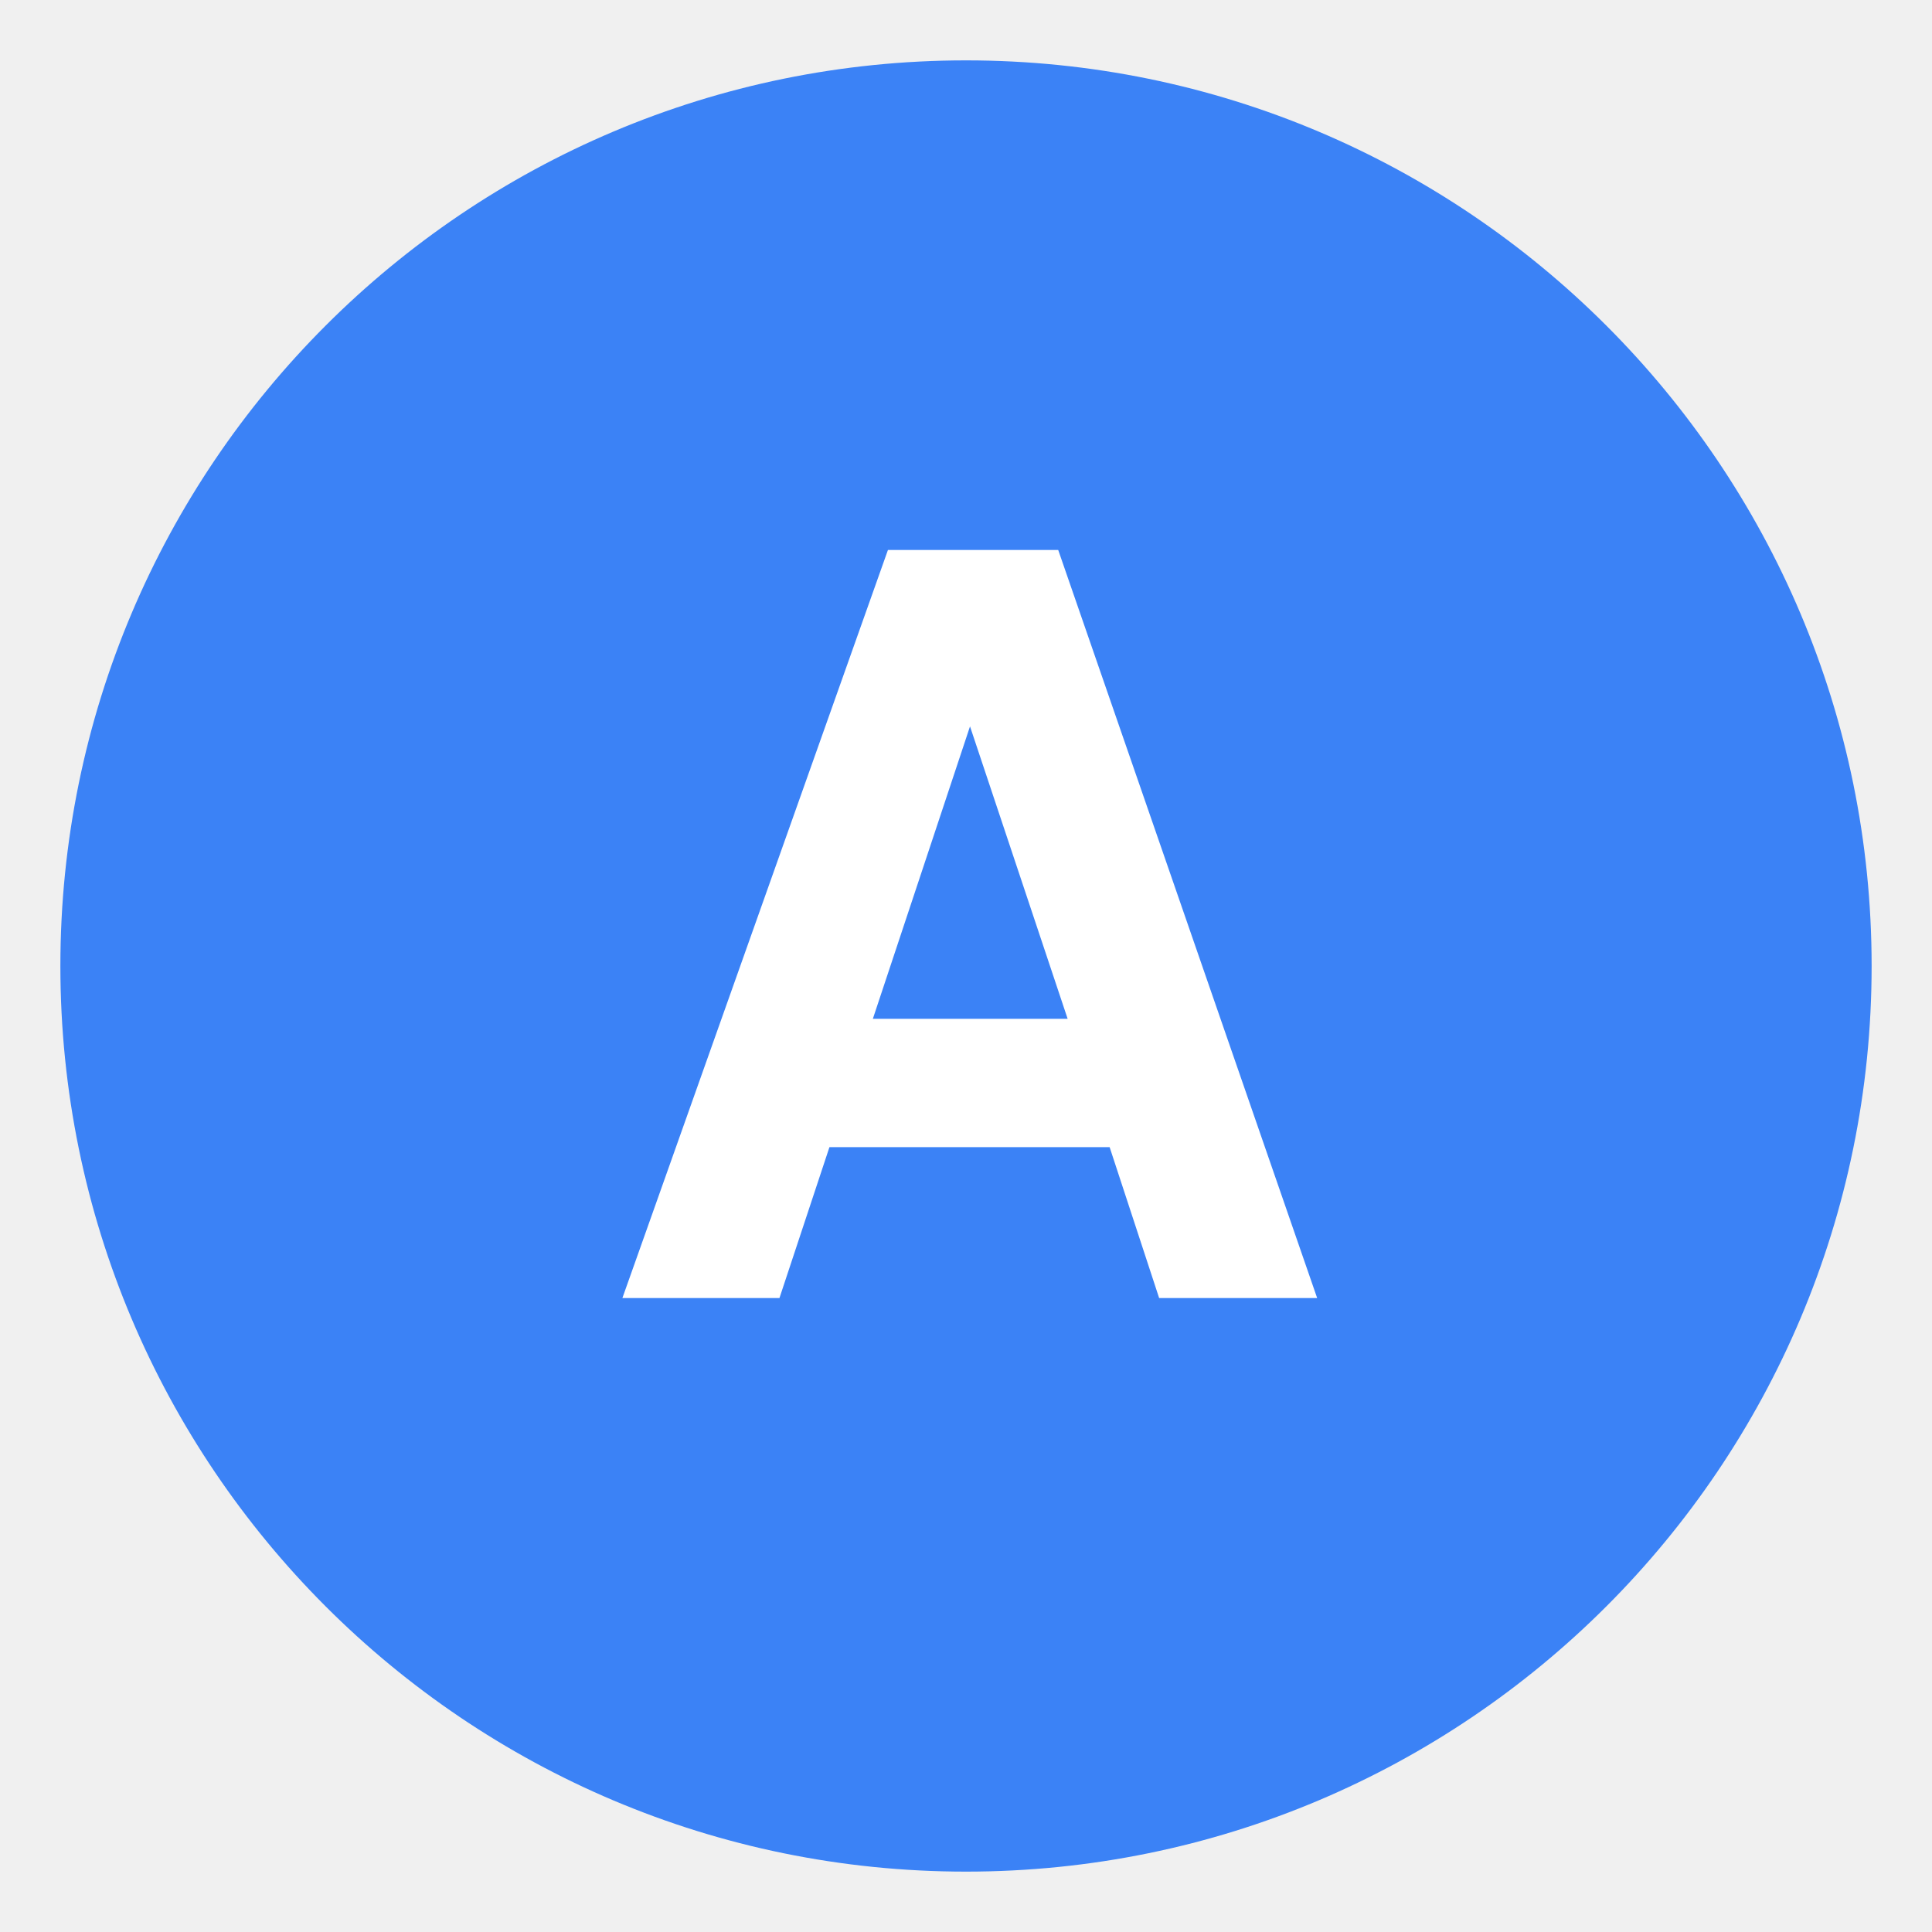
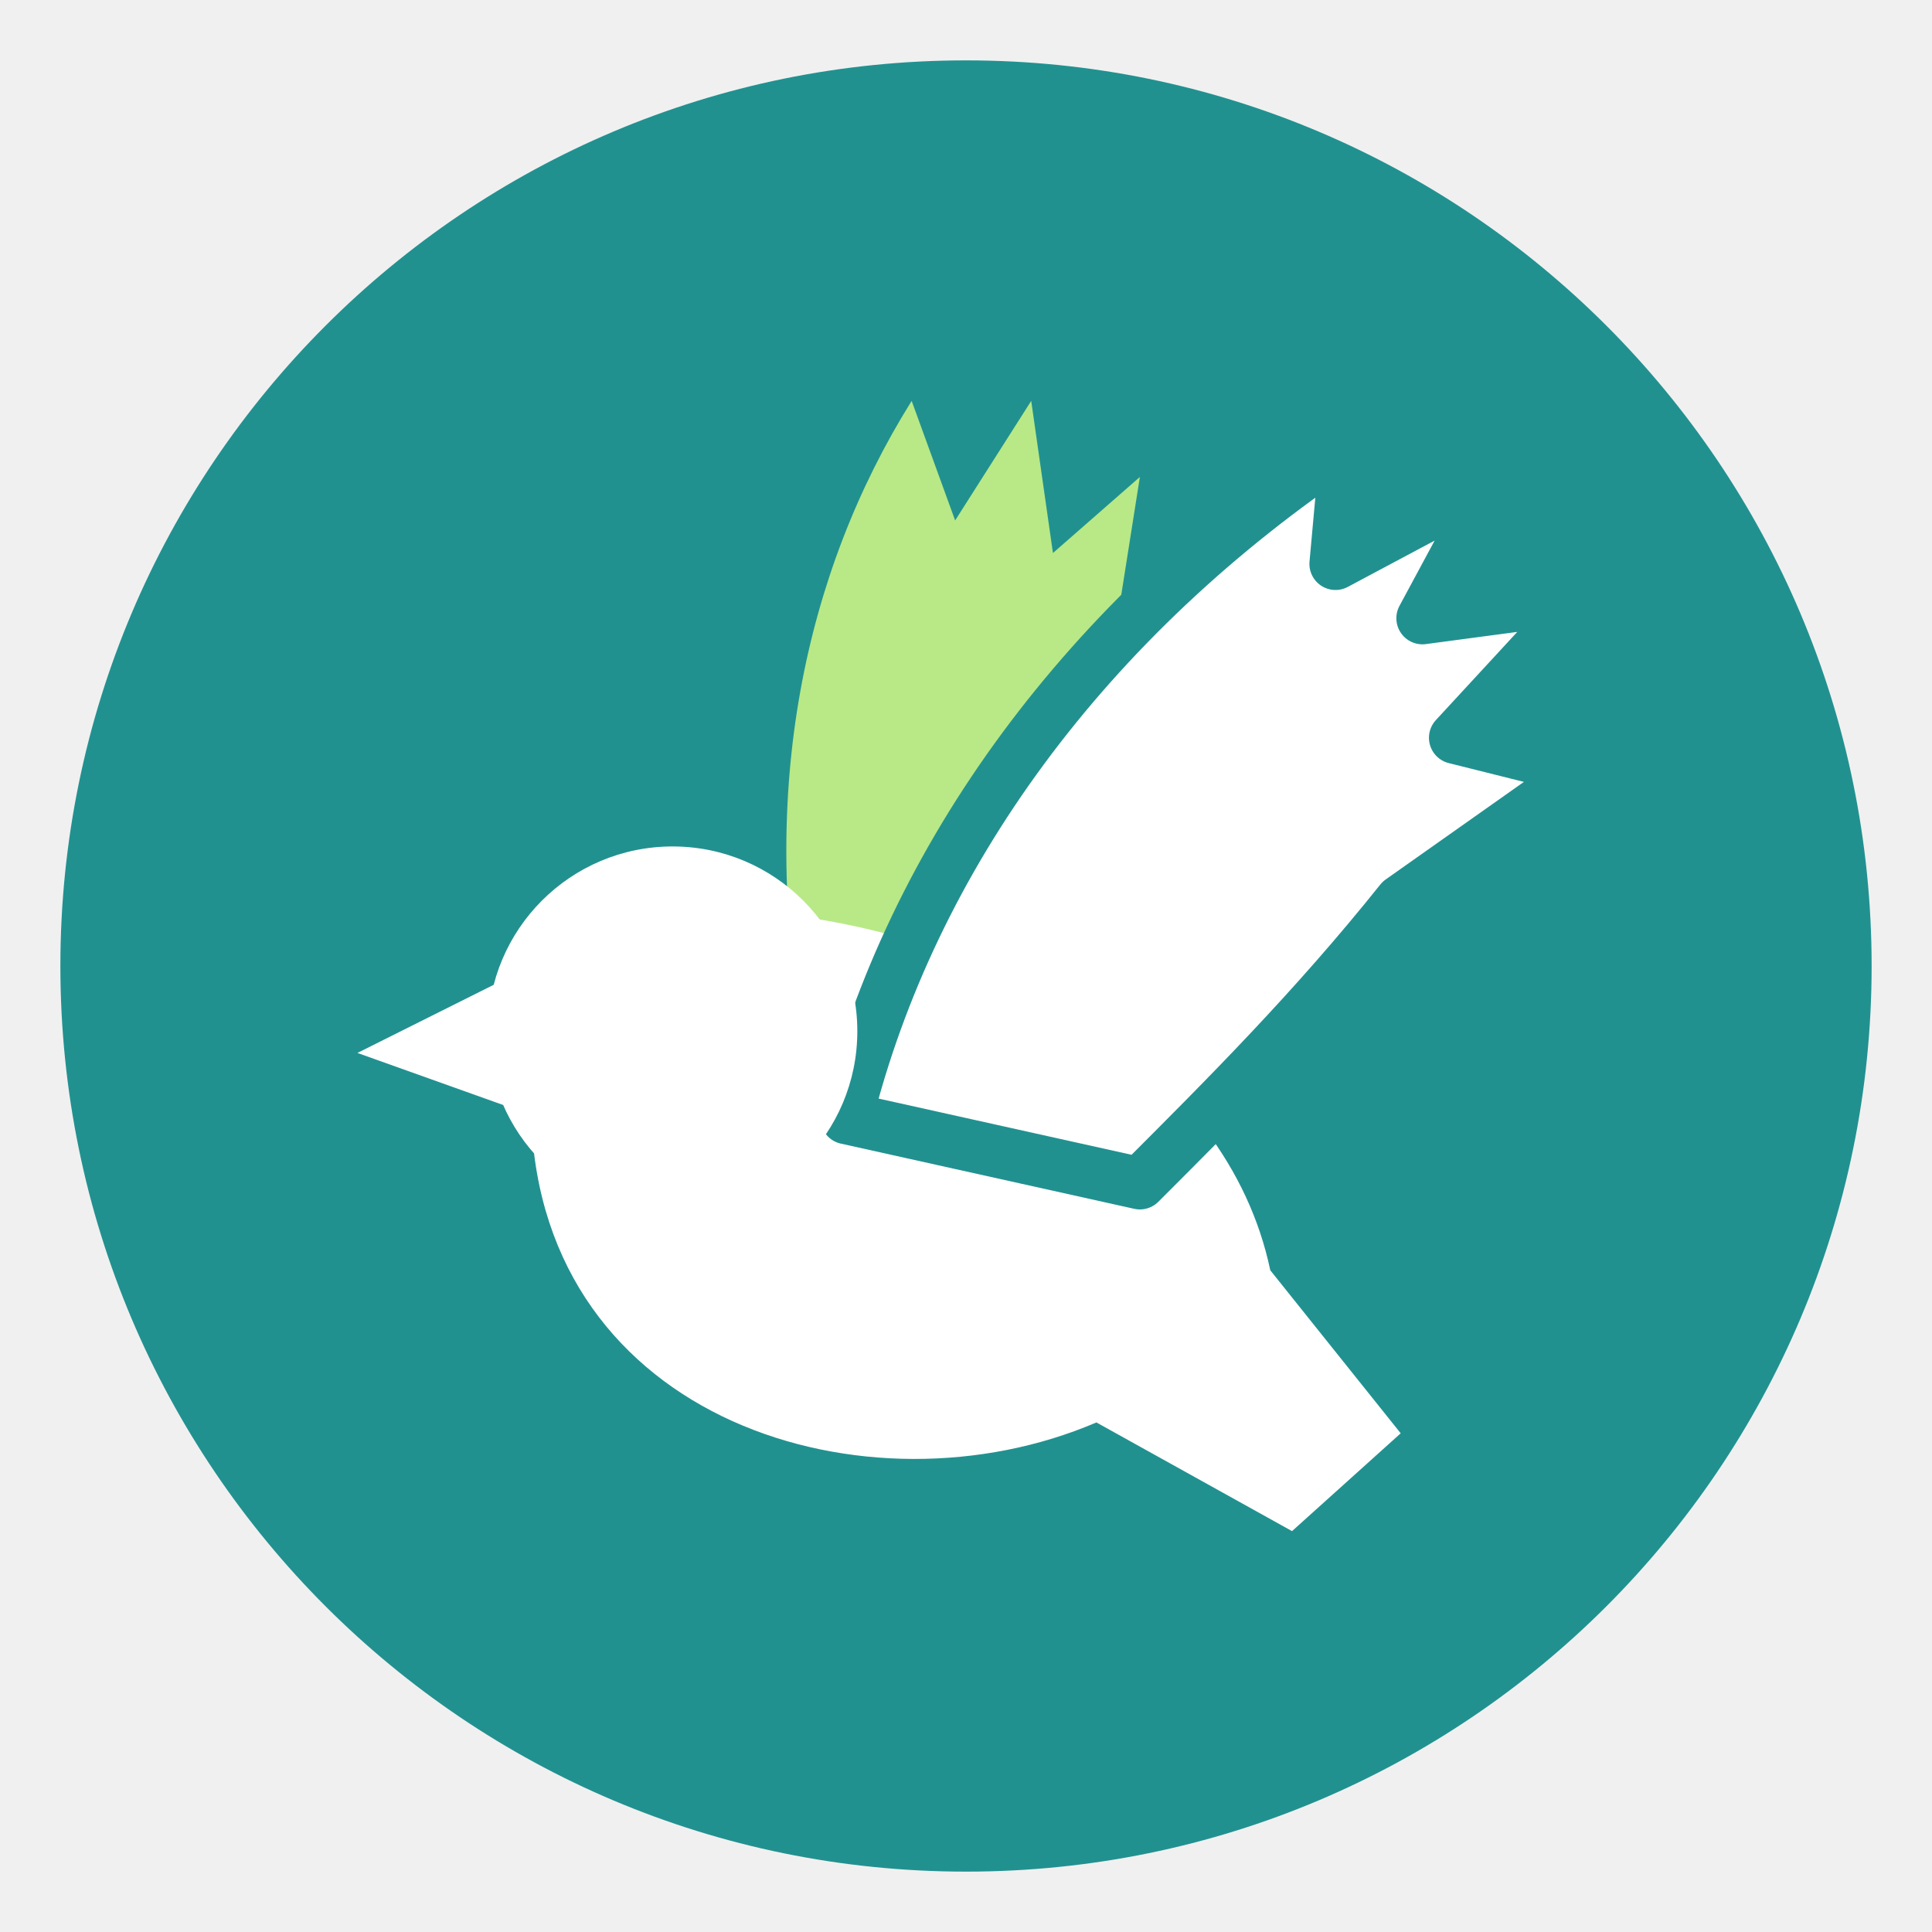
<svg xmlns="http://www.w3.org/2000/svg" viewBox="0 0 64 64">
-   <circle cx="32" cy="32" r="30" fill="#3B82F6" />
-   <text x="32" y="43" text-anchor="middle" font-family="Segoe UI, Helvetica, Arial, sans-serif" font-size="34" font-weight="700" fill="#fff">A</text>
+   <circle cx="32" cy="32" r="30" fill="#219190" />
+   <g transform="translate(8.6 10.4) scale(.72)">
+     <path d="M25 33 C23 22 25 12 30 4 L32 9.5 L35.5 4 L36.5 11 L40.5 7.5 L39 17 C38 24 37 30 35 34 Z" fill="#B8E986" />
+     <path d="M12.5 37 C13 51 28 55.5 38.5 51 L47.5 56 L52.5 51.5 L46.5 44 C44.5 34.5 34 28.5 23 27.5 Z" fill="#fff" />
+     <path d="M27 37 C30 25 38 14 50 6 L49.5 11.5 L57 7.5 L53.5 14 L61 13 L55 19.5 L61 21 L52.5 27 C48.5 32 44.5 36 40.5 40 Z" fill="#fff" stroke="#219190" stroke-width="2.4" stroke-linejoin="round" />
+     <circle cx="19" cy="33" r="8.5" fill="#fff" />
+     <polygon points="11.5,30.5 4.5,34 11.5,36.5" fill="#fff" />
+   </g>
</svg>
